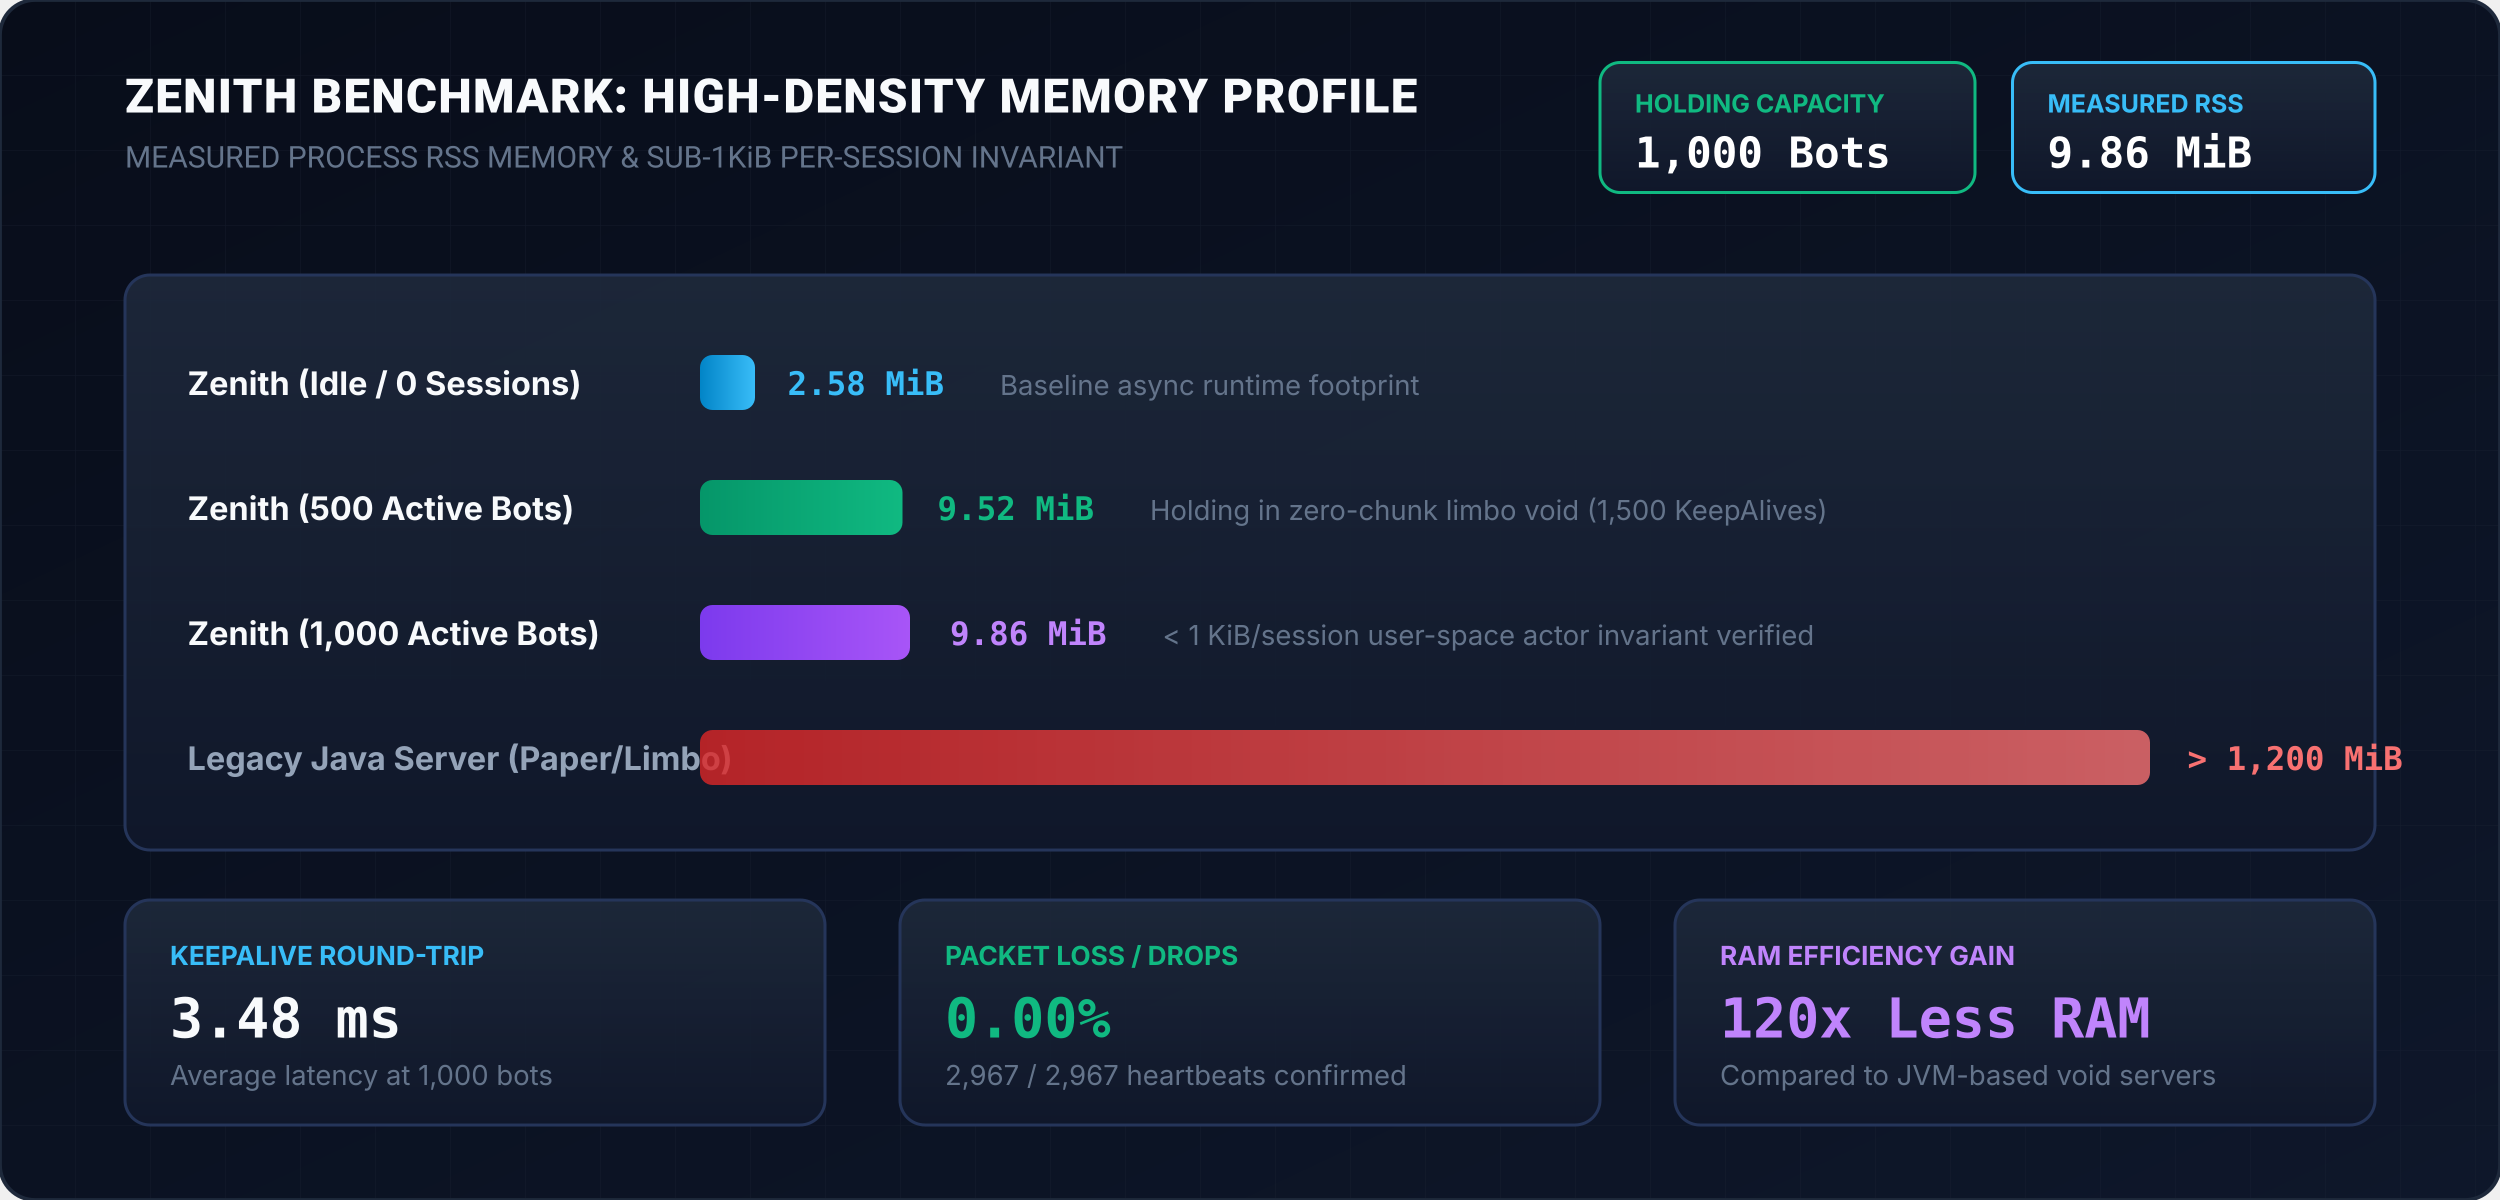
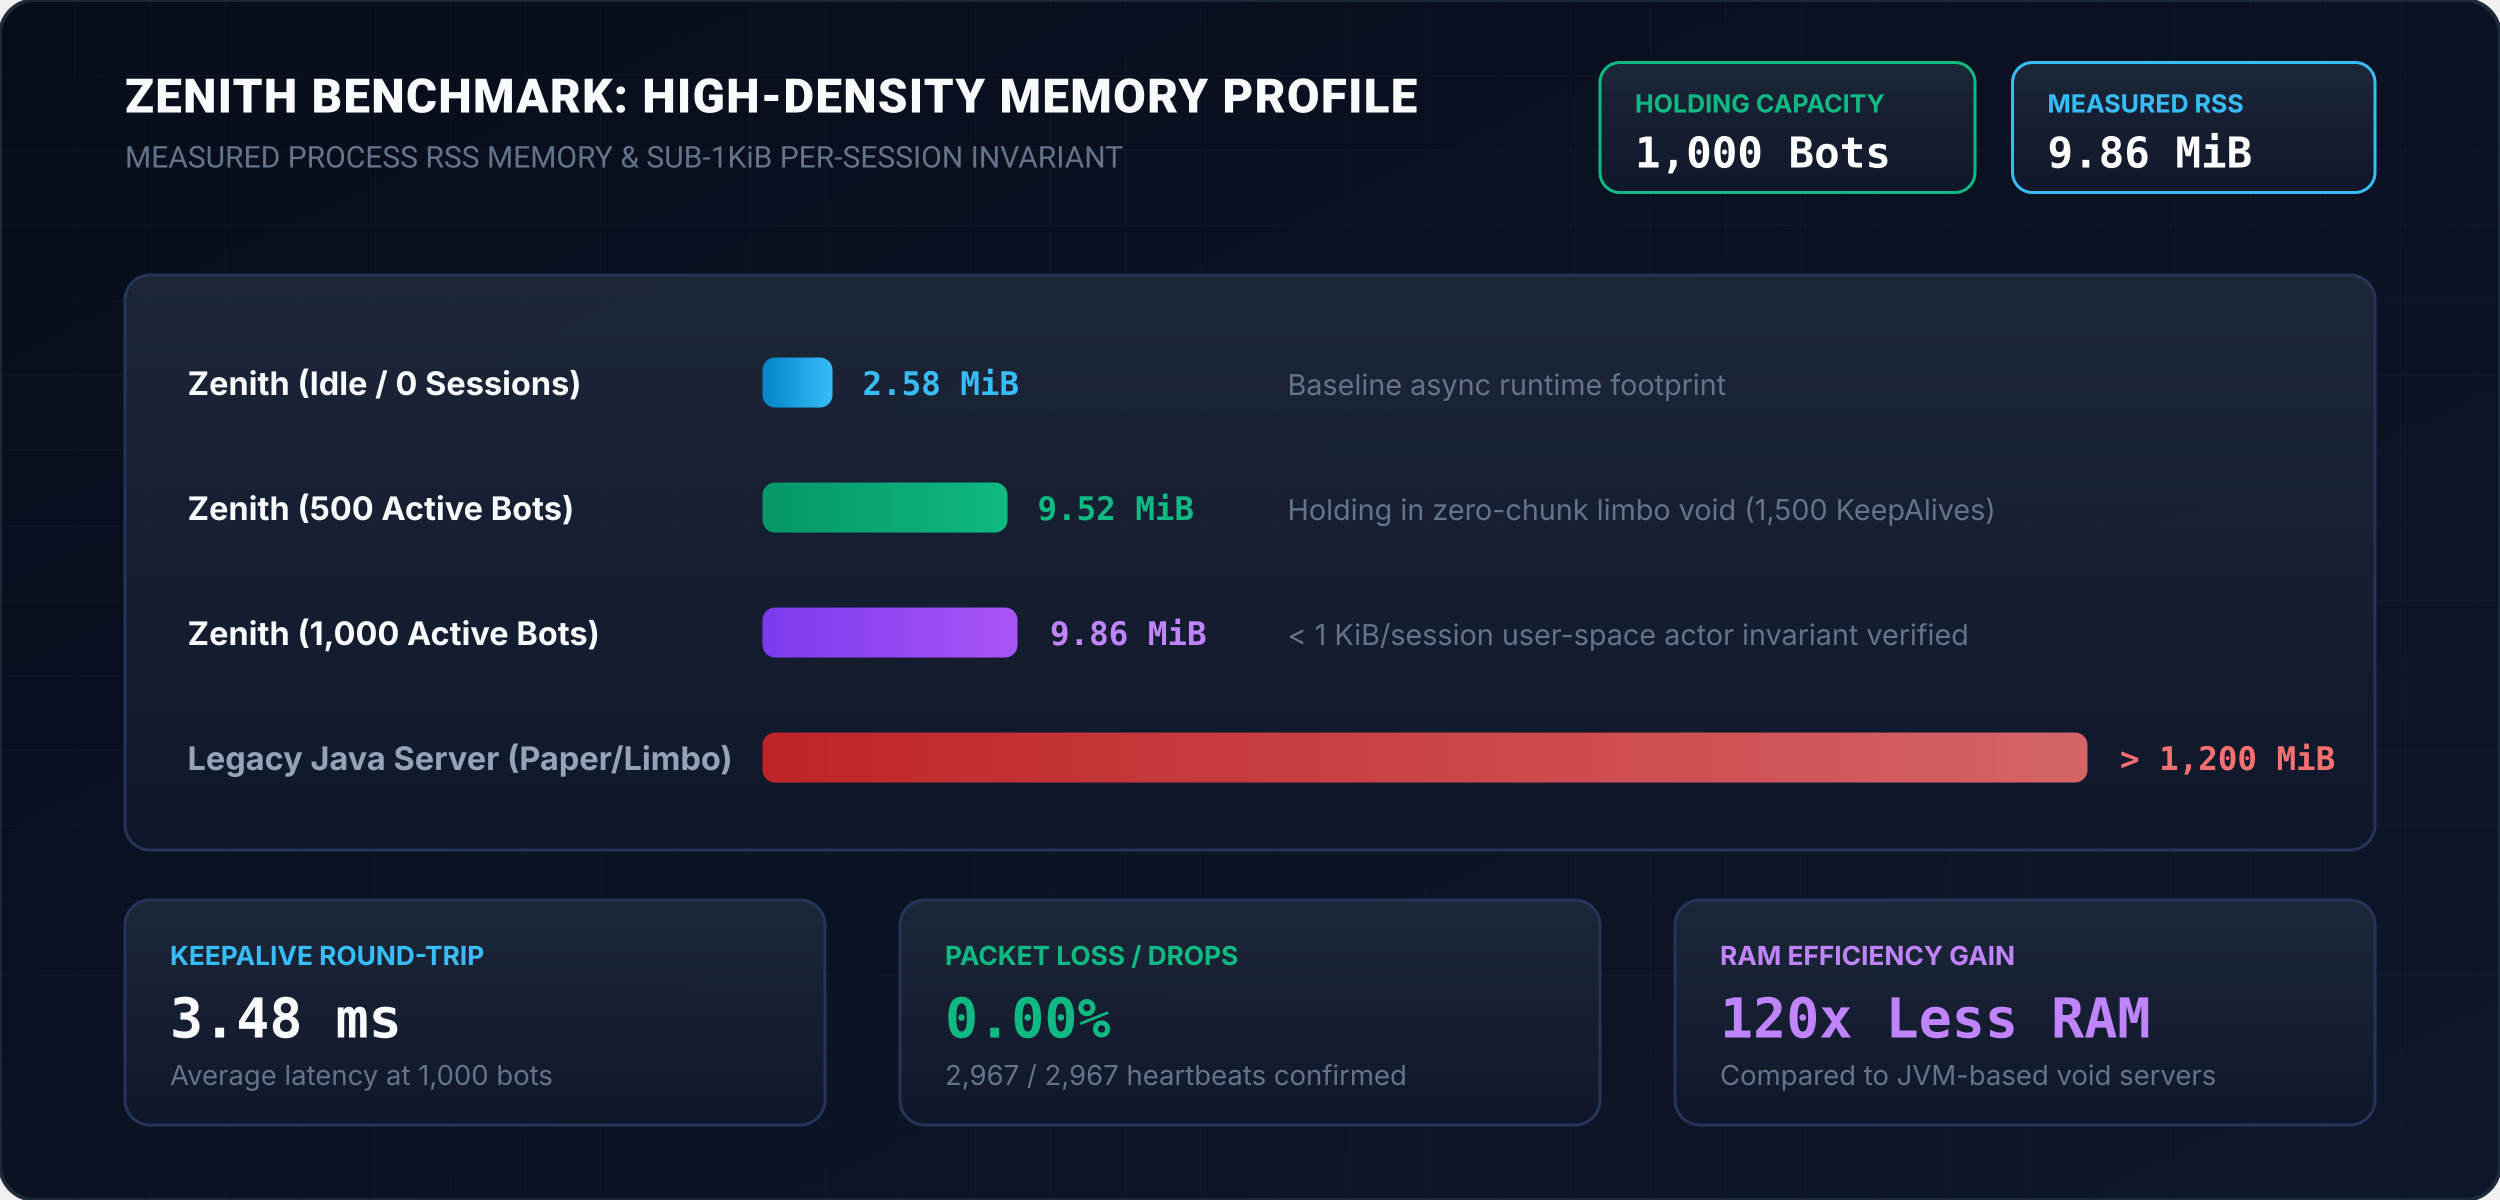
<svg xmlns="http://www.w3.org/2000/svg" viewBox="0 0 1000 480" width="100%" height="100%">
  <defs>
    <linearGradient id="bgMem" x1="0%" y1="0%" x2="100%" y2="100%">
      <stop offset="0%" stop-color="#080d1a" />
      <stop offset="100%" stop-color="#0e172a" />
    </linearGradient>
    <linearGradient id="cardGrad" x1="0%" y1="0%" x2="0%" y2="100%">
      <stop offset="0%" stop-color="#1e293b" stop-opacity="0.9" />
      <stop offset="100%" stop-color="#0f172a" stop-opacity="0.95" />
    </linearGradient>
    <linearGradient id="cyanBar" x1="0%" y1="0%" x2="100%" y2="0%">
      <stop offset="0%" stop-color="#0284c7" />
      <stop offset="100%" stop-color="#38bdf8" />
    </linearGradient>
    <linearGradient id="emeraldBar" x1="0%" y1="0%" x2="100%" y2="0%">
      <stop offset="0%" stop-color="#059669" />
      <stop offset="100%" stop-color="#10b981" />
    </linearGradient>
    <linearGradient id="purpleBar" x1="0%" y1="0%" x2="100%" y2="0%">
      <stop offset="0%" stop-color="#7c3aed" />
      <stop offset="100%" stop-color="#a855f7" />
    </linearGradient>
    <linearGradient id="redBar" x1="0%" y1="0%" x2="100%" y2="0%">
      <stop offset="0%" stop-color="#dc2626" />
      <stop offset="100%" stop-color="#f87171" />
    </linearGradient>
    <pattern id="gridMem" width="30" height="30" patternUnits="userSpaceOnUse">
      <path d="M 30 0 L 0 0 0 30" fill="none" stroke="#1e293b" stroke-width="0.5" stroke-opacity="0.4" />
    </pattern>
    <clipPath id="chart-clip-ref">
      <path d="M 1711.457 26.3 C 777.001 0.947 124.50 9.70 10174464.0 0.18 Z" />
    </clipPath>
  </defs>
  <rect width="1000" height="480" rx="14" fill="url(#bgMem)" />
  <rect width="1000" height="480" rx="14" fill="url(#gridMem)" />
  <rect width="1000" height="480" rx="14" fill="none" stroke="#1e293b" stroke-width="1.5" />
  <text x="50" y="45" font-family="-apple-system, BlinkMacSystemFont, 'Segoe UI', Roboto, sans-serif" font-size="19" font-weight="800" fill="#f8fafc" letter-spacing="0.5">ZENITH BENCHMARK: HIGH-DENSITY MEMORY PROFILE</text>
  <text x="50" y="67" font-family="-apple-system, BlinkMacSystemFont, 'Segoe UI', Roboto, sans-serif" font-size="12" fill="#64748b">MEASURED PROCESS RSS MEMORY &amp; SUB-1KiB PER-SESSION INVARIANT</text>
  <g transform="translate(640, 25)">
    <rect width="150" height="52" rx="8" fill="url(#cardGrad)" stroke="#10b981" stroke-width="1.2" />
    <text x="14" y="20" font-family="-apple-system, BlinkMacSystemFont, 'Segoe UI', sans-serif" font-size="10" font-weight="700" fill="#10b981">HOLDING CAPACITY</text>
    <text x="14" y="42" font-family="'JetBrains Mono', Consolas, monospace" font-size="17" font-weight="800" fill="#ffffff">1,000 Bots</text>
  </g>
  <g transform="translate(805, 25)">
    <rect width="145" height="52" rx="8" fill="url(#cardGrad)" stroke="#38bdf8" stroke-width="1.2" />
    <text x="14" y="20" font-family="-apple-system, BlinkMacSystemFont, 'Segoe UI', sans-serif" font-size="10" font-weight="700" fill="#38bdf8">MEASURED RSS</text>
    <text x="14" y="42" font-family="'JetBrains Mono', Consolas, monospace" font-size="17" font-weight="800" fill="#ffffff">9.86 MiB</text>
  </g>
  <g transform="translate(50, 110)">
    <rect width="900" height="230" rx="10" fill="url(#cardGrad)" stroke="#25355a" stroke-width="1.2" />
    <text x="25" y="48" font-family="-apple-system, BlinkMacSystemFont, 'Segoe UI', sans-serif" font-size="13" font-weight="700" fill="#f8fafc">Zenith (Idle / 0 Sessions)</text>
-     <rect x="230" y="32" width="22" height="22" rx="5" fill="url(#cyanBar)" />
-     <text x="265" y="48" font-family="'JetBrains Mono', Consolas, monospace" font-size="13" font-weight="800" fill="#38bdf8">2.58 MiB</text>
-     <text x="350" y="48" font-family="-apple-system, BlinkMacSystemFont, 'Segoe UI', sans-serif" font-size="11" fill="#64748b">Baseline async runtime footprint</text>
+     <rect x="255" y="33" width="28" height="20" rx="5" fill="url(#cyanBar)" />
+     <text x="295" y="48" font-family="'JetBrains Mono', Consolas, monospace" font-size="13" font-weight="800" fill="#38bdf8">2.58 MiB</text>
+     <text x="465" y="48" font-family="-apple-system, BlinkMacSystemFont, 'Segoe UI', sans-serif" font-size="11.5" fill="#64748b">Baseline async runtime footprint</text>
    <text x="25" y="98" font-family="-apple-system, BlinkMacSystemFont, 'Segoe UI', sans-serif" font-size="13" font-weight="700" fill="#f8fafc">Zenith (500 Active Bots)</text>
-     <rect x="230" y="82" width="81" height="22" rx="5" fill="url(#emeraldBar)" />
-     <text x="325" y="98" font-family="'JetBrains Mono', Consolas, monospace" font-size="13" font-weight="800" fill="#10b981">9.52 MiB</text>
-     <text x="410" y="98" font-family="-apple-system, BlinkMacSystemFont, 'Segoe UI', sans-serif" font-size="11" fill="#64748b">Holding in zero-chunk limbo void (1,500 KeepAlives)</text>
+     <rect x="255" y="83" width="98" height="20" rx="5" fill="url(#emeraldBar)" />
+     <text x="365" y="98" font-family="'JetBrains Mono', Consolas, monospace" font-size="13" font-weight="800" fill="#10b981">9.52 MiB</text>
+     <text x="465" y="98" font-family="-apple-system, BlinkMacSystemFont, 'Segoe UI', sans-serif" font-size="11.5" fill="#64748b">Holding in zero-chunk limbo void (1,500 KeepAlives)</text>
    <text x="25" y="148" font-family="-apple-system, BlinkMacSystemFont, 'Segoe UI', sans-serif" font-size="13" font-weight="700" fill="#f8fafc">Zenith (1,000 Active Bots)</text>
-     <rect x="230" y="132" width="84" height="22" rx="5" fill="url(#purpleBar)" />
-     <text x="330" y="148" font-family="'JetBrains Mono', Consolas, monospace" font-size="13" font-weight="800" fill="#c084fc">9.86 MiB</text>
-     <text x="415" y="148" font-family="-apple-system, BlinkMacSystemFont, 'Segoe UI', sans-serif" font-size="11" fill="#64748b">&lt; 1 KiB/session user-space actor invariant verified</text>
+     <rect x="255" y="133" width="102" height="20" rx="5" fill="url(#purpleBar)" />
+     <text x="370" y="148" font-family="'JetBrains Mono', Consolas, monospace" font-size="13" font-weight="800" fill="#c084fc">9.86 MiB</text>
+     <text x="465" y="148" font-family="-apple-system, BlinkMacSystemFont, 'Segoe UI', sans-serif" font-size="11.5" fill="#64748b">&lt; 1 KiB/session user-space actor invariant verified</text>
    <text x="25" y="198" font-family="-apple-system, BlinkMacSystemFont, 'Segoe UI', sans-serif" font-size="13" font-weight="700" fill="#94a3b8">Legacy Java Server (Paper/Limbo)</text>
-     <rect x="230" y="182" width="580" height="22" rx="5" fill="url(#redBar)" opacity="0.8" />
-     <text x="825" y="198" font-family="'JetBrains Mono', Consolas, monospace" font-size="13" font-weight="800" fill="#f87171">&gt; 1,200 MiB</text>
+     <rect x="255" y="183" width="530" height="20" rx="5" fill="url(#redBar)" opacity="0.85" />
+     <text x="798" y="198" font-family="'JetBrains Mono', Consolas, monospace" font-size="13" font-weight="800" fill="#f87171">&gt; 1,200 MiB</text>
  </g>
  <g transform="translate(50, 360)">
    <g transform="translate(0, 0)">
      <rect width="280" height="90" rx="10" fill="url(#cardGrad)" stroke="#25355a" stroke-width="1.2" />
      <text x="18" y="26" font-family="-apple-system, BlinkMacSystemFont, 'Segoe UI', sans-serif" font-size="10.5" font-weight="700" fill="#38bdf8">KEEPALIVE ROUND-TRIP</text>
      <text x="18" y="55" font-family="'JetBrains Mono', Consolas, monospace" font-size="22" font-weight="800" fill="#f8fafc">3.48 ms</text>
      <text x="18" y="74" font-family="-apple-system, BlinkMacSystemFont, 'Segoe UI', sans-serif" font-size="11" fill="#64748b">Average latency at 1,000 bots</text>
    </g>
    <g transform="translate(310, 0)">
      <rect width="280" height="90" rx="10" fill="url(#cardGrad)" stroke="#25355a" stroke-width="1.2" />
      <text x="18" y="26" font-family="-apple-system, BlinkMacSystemFont, 'Segoe UI', sans-serif" font-size="10.5" font-weight="700" fill="#10b981">PACKET LOSS / DROPS</text>
      <text x="18" y="55" font-family="'JetBrains Mono', Consolas, monospace" font-size="22" font-weight="800" fill="#10b981">0.00%</text>
      <text x="18" y="74" font-family="-apple-system, BlinkMacSystemFont, 'Segoe UI', sans-serif" font-size="11" fill="#64748b">2,967 / 2,967 heartbeats confirmed</text>
    </g>
    <g transform="translate(620, 0)">
      <rect width="280" height="90" rx="10" fill="url(#cardGrad)" stroke="#25355a" stroke-width="1.2" />
      <text x="18" y="26" font-family="-apple-system, BlinkMacSystemFont, 'Segoe UI', sans-serif" font-size="10.5" font-weight="700" fill="#c084fc">RAM EFFICIENCY GAIN</text>
      <text x="18" y="55" font-family="'JetBrains Mono', Consolas, monospace" font-size="22" font-weight="800" fill="#c084fc">120x Less RAM</text>
      <text x="18" y="74" font-family="-apple-system, BlinkMacSystemFont, 'Segoe UI', sans-serif" font-size="11" fill="#64748b">Compared to JVM-based void servers</text>
    </g>
  </g>
</svg>
